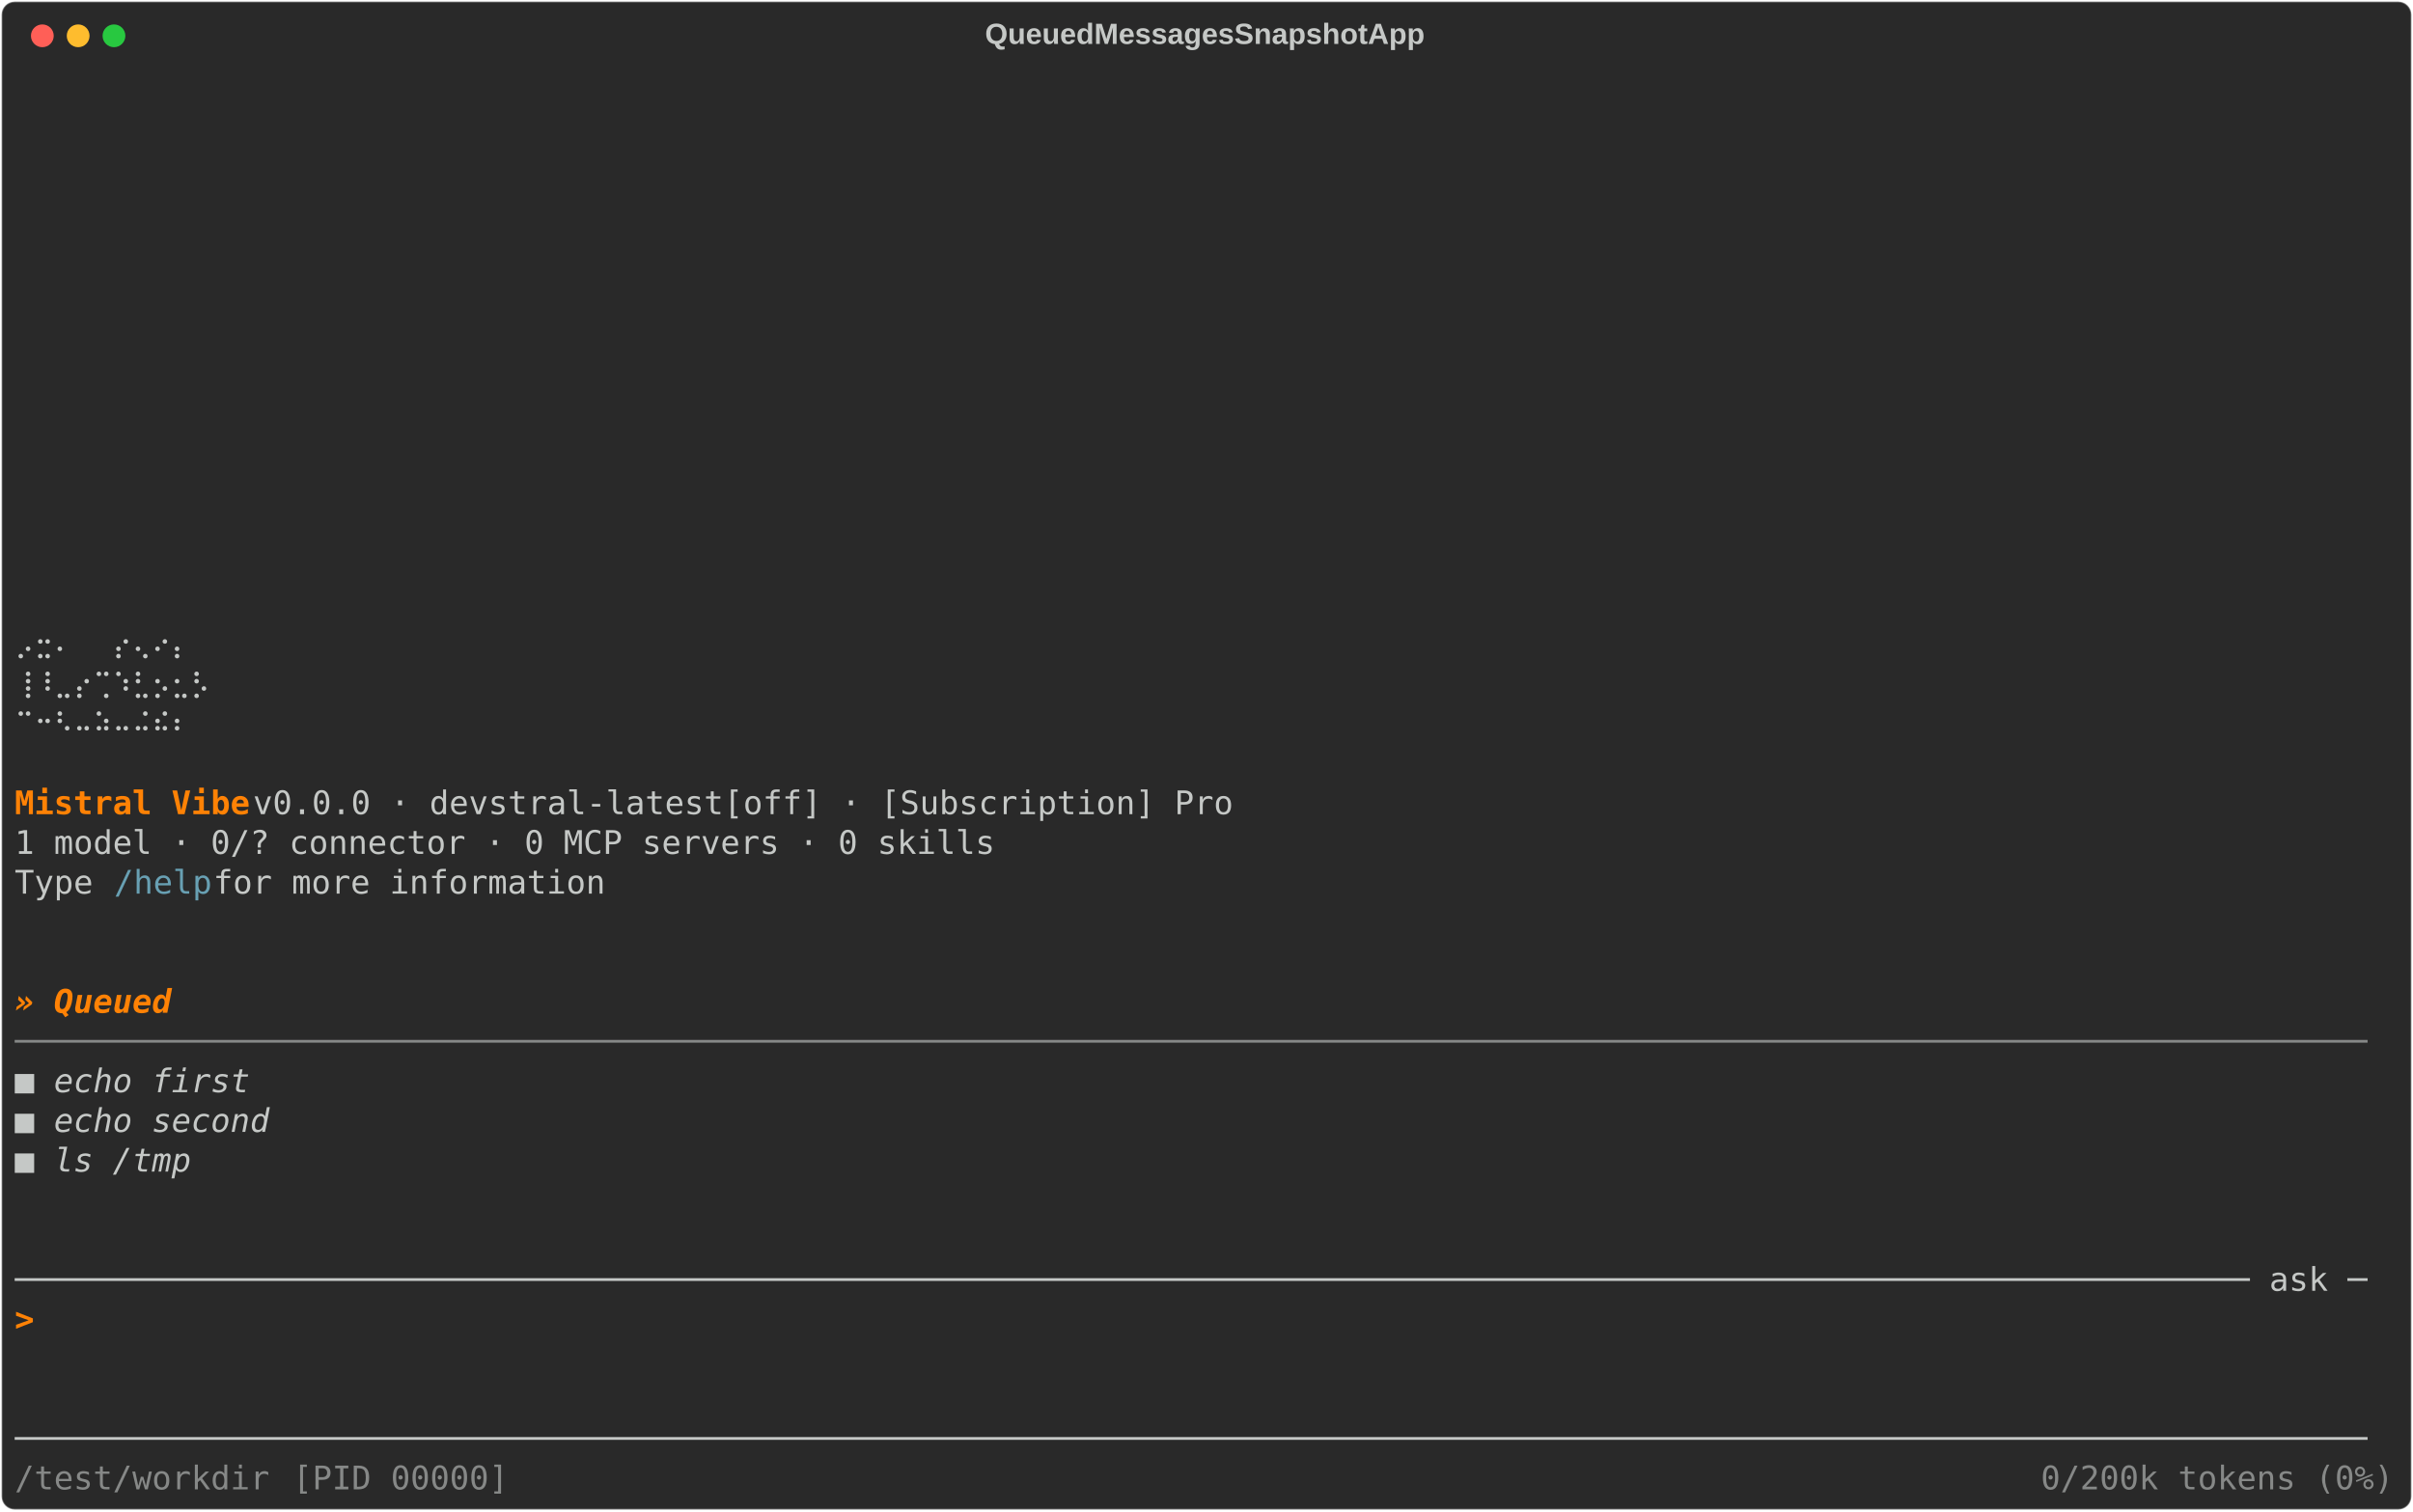
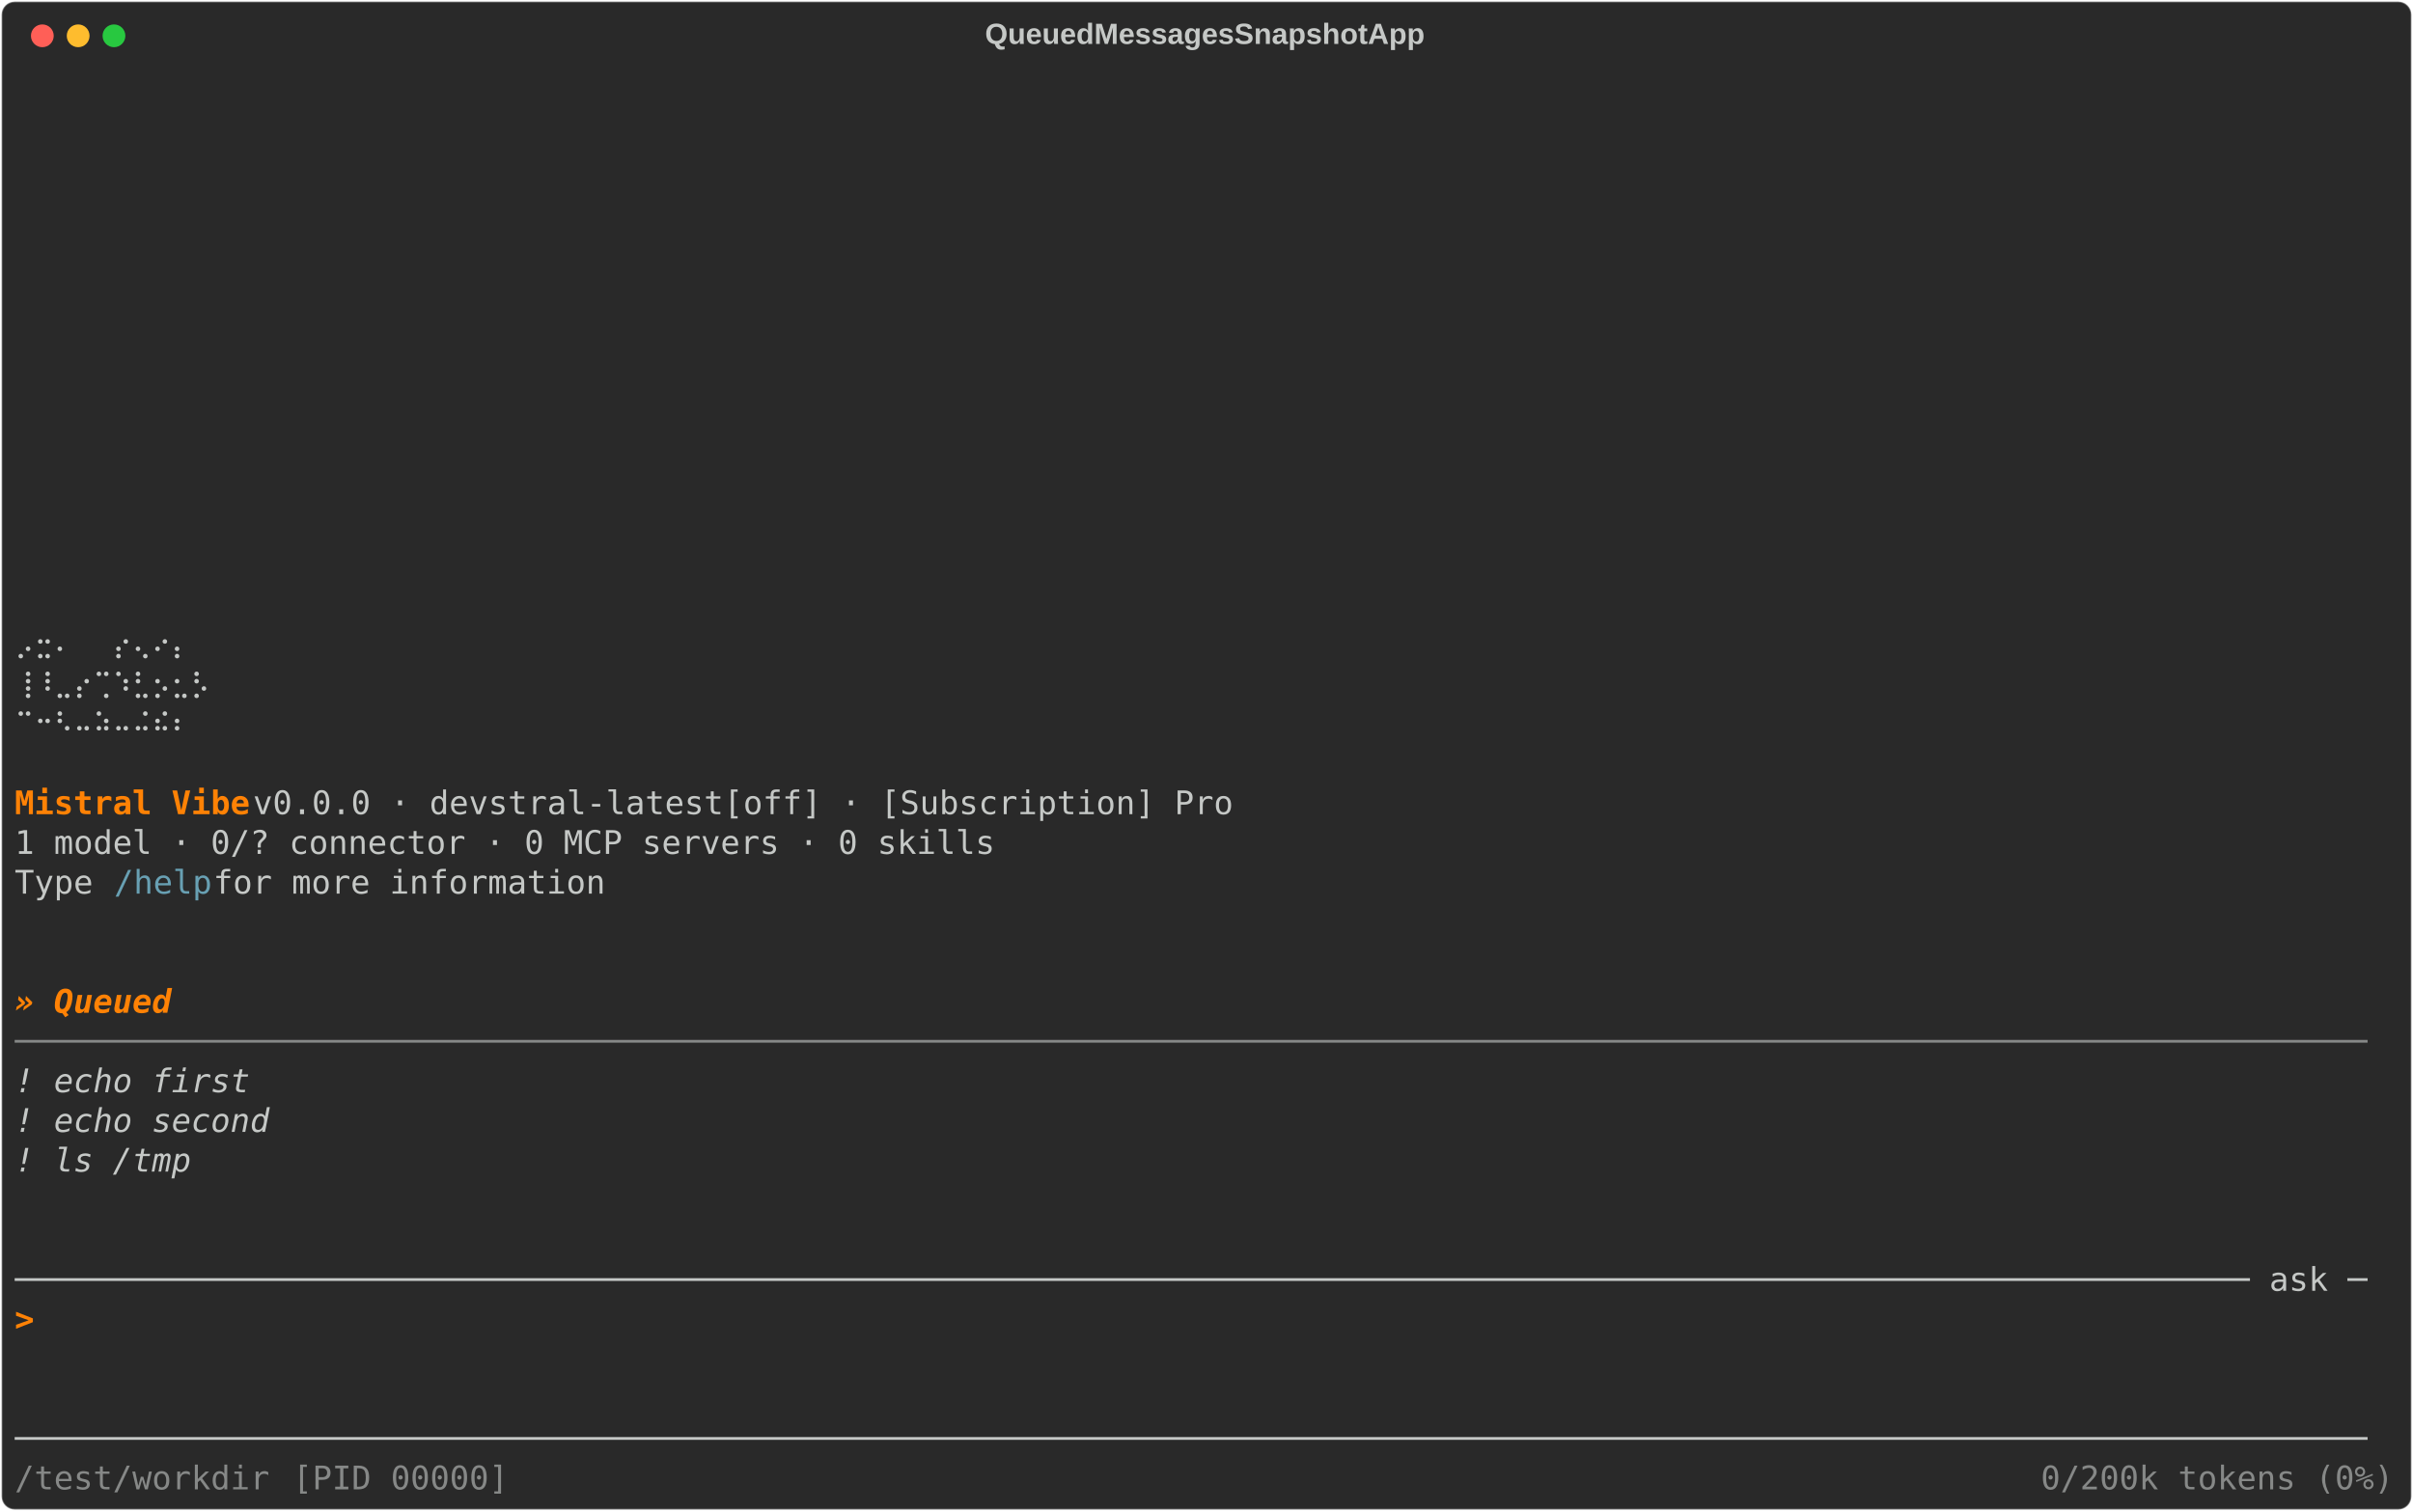
<svg xmlns="http://www.w3.org/2000/svg" class="rich-terminal" viewBox="0 0 1482 928.4">
  <style>

    @font-face {
        font-family: "Fira Code";
        src: local("FiraCode-Regular"),
                url("https://cdnjs.cloudflare.com/ajax/libs/firacode/6.2.0/woff2/FiraCode-Regular.woff2") format("woff2"),
                url("https://cdnjs.cloudflare.com/ajax/libs/firacode/6.2.0/woff/FiraCode-Regular.woff") format("woff");
        font-style: normal;
        font-weight: 400;
    }
    @font-face {
        font-family: "Fira Code";
        src: local("FiraCode-Bold"),
                url("https://cdnjs.cloudflare.com/ajax/libs/firacode/6.2.0/woff2/FiraCode-Bold.woff2") format("woff2"),
                url("https://cdnjs.cloudflare.com/ajax/libs/firacode/6.2.0/woff/FiraCode-Bold.woff") format("woff");
        font-style: bold;
        font-weight: 700;
    }

    .terminal-matrix {
        font-family: Fira Code, monospace;
        font-size: 20px;
        line-height: 24.4px;
        font-variant-east-asian: full-width;
    }

    .terminal-title {
        font-size: 18px;
        font-weight: bold;
        font-family: arial;
    }

    .terminal-r1 { fill: #c5c8c6 }
.terminal-r2 { fill: #ff8205;font-weight: bold }
.terminal-r3 { fill: #68a0b3 }
.terminal-r4 { fill: #ff8205;font-weight: bold;font-style: italic; }
.terminal-r5 { fill: #868887 }
.terminal-r6 { fill: #c5c8c6;font-style: italic; }
    </style>
  <defs>
    <clipPath id="terminal-clip-terminal">
      <rect x="0" y="0" width="1463.0" height="877.4" />
    </clipPath>
    <clipPath id="terminal-line-0">
      <rect x="0" y="1.5" width="1464" height="24.65" />
    </clipPath>
    <clipPath id="terminal-line-1">
      <rect x="0" y="25.9" width="1464" height="24.65" />
    </clipPath>
    <clipPath id="terminal-line-2">
      <rect x="0" y="50.3" width="1464" height="24.65" />
    </clipPath>
    <clipPath id="terminal-line-3">
      <rect x="0" y="74.7" width="1464" height="24.65" />
    </clipPath>
    <clipPath id="terminal-line-4">
      <rect x="0" y="99.1" width="1464" height="24.65" />
    </clipPath>
    <clipPath id="terminal-line-5">
      <rect x="0" y="123.5" width="1464" height="24.65" />
    </clipPath>
    <clipPath id="terminal-line-6">
      <rect x="0" y="147.9" width="1464" height="24.65" />
    </clipPath>
    <clipPath id="terminal-line-7">
      <rect x="0" y="172.3" width="1464" height="24.65" />
    </clipPath>
    <clipPath id="terminal-line-8">
      <rect x="0" y="196.7" width="1464" height="24.65" />
    </clipPath>
    <clipPath id="terminal-line-9">
      <rect x="0" y="221.1" width="1464" height="24.65" />
    </clipPath>
    <clipPath id="terminal-line-10">
      <rect x="0" y="245.5" width="1464" height="24.65" />
    </clipPath>
    <clipPath id="terminal-line-11">
      <rect x="0" y="269.9" width="1464" height="24.65" />
    </clipPath>
    <clipPath id="terminal-line-12">
      <rect x="0" y="294.3" width="1464" height="24.65" />
    </clipPath>
    <clipPath id="terminal-line-13">
      <rect x="0" y="318.7" width="1464" height="24.65" />
    </clipPath>
    <clipPath id="terminal-line-14">
      <rect x="0" y="343.1" width="1464" height="24.65" />
    </clipPath>
    <clipPath id="terminal-line-15">
      <rect x="0" y="367.5" width="1464" height="24.65" />
    </clipPath>
    <clipPath id="terminal-line-16">
      <rect x="0" y="391.9" width="1464" height="24.65" />
    </clipPath>
    <clipPath id="terminal-line-17">
      <rect x="0" y="416.3" width="1464" height="24.65" />
    </clipPath>
    <clipPath id="terminal-line-18">
      <rect x="0" y="440.7" width="1464" height="24.65" />
    </clipPath>
    <clipPath id="terminal-line-19">
      <rect x="0" y="465.1" width="1464" height="24.65" />
    </clipPath>
    <clipPath id="terminal-line-20">
      <rect x="0" y="489.5" width="1464" height="24.65" />
    </clipPath>
    <clipPath id="terminal-line-21">
      <rect x="0" y="513.9" width="1464" height="24.65" />
    </clipPath>
    <clipPath id="terminal-line-22">
      <rect x="0" y="538.3" width="1464" height="24.65" />
    </clipPath>
    <clipPath id="terminal-line-23">
      <rect x="0" y="562.7" width="1464" height="24.65" />
    </clipPath>
    <clipPath id="terminal-line-24">
      <rect x="0" y="587.1" width="1464" height="24.65" />
    </clipPath>
    <clipPath id="terminal-line-25">
      <rect x="0" y="611.5" width="1464" height="24.65" />
    </clipPath>
    <clipPath id="terminal-line-26">
      <rect x="0" y="635.9" width="1464" height="24.65" />
    </clipPath>
    <clipPath id="terminal-line-27">
      <rect x="0" y="660.3" width="1464" height="24.65" />
    </clipPath>
    <clipPath id="terminal-line-28">
      <rect x="0" y="684.7" width="1464" height="24.65" />
    </clipPath>
    <clipPath id="terminal-line-29">
      <rect x="0" y="709.1" width="1464" height="24.65" />
    </clipPath>
    <clipPath id="terminal-line-30">
      <rect x="0" y="733.5" width="1464" height="24.65" />
    </clipPath>
    <clipPath id="terminal-line-31">
      <rect x="0" y="757.9" width="1464" height="24.65" />
    </clipPath>
    <clipPath id="terminal-line-32">
      <rect x="0" y="782.3" width="1464" height="24.65" />
    </clipPath>
    <clipPath id="terminal-line-33">
      <rect x="0" y="806.7" width="1464" height="24.65" />
    </clipPath>
    <clipPath id="terminal-line-34">
      <rect x="0" y="831.1" width="1464" height="24.65" />
    </clipPath>
  </defs>
  <rect fill="#292929" stroke="rgba(255,255,255,0.35)" stroke-width="1" x="1" y="1" width="1480" height="926.4" rx="8" />
  <text class="terminal-title" fill="#c5c8c6" text-anchor="middle" x="740" y="27">QueuedMessagesSnapshotApp</text>
  <g transform="translate(26,22)">
    <circle cx="0" cy="0" r="7" fill="#ff5f57" />
    <circle cx="22" cy="0" r="7" fill="#febc2e" />
    <circle cx="44" cy="0" r="7" fill="#28c840" />
  </g>
  <g transform="translate(9, 41)" clip-path="url(#terminal-clip-terminal)">
    <g class="terminal-matrix">
      <text class="terminal-r1" x="1464" y="20" textLength="12.2" clip-path="url(#terminal-line-0)">
</text>
      <text class="terminal-r1" x="1464" y="44.4" textLength="12.2" clip-path="url(#terminal-line-1)">
</text>
      <text class="terminal-r1" x="1464" y="68.8" textLength="12.2" clip-path="url(#terminal-line-2)">
</text>
      <text class="terminal-r1" x="1464" y="93.2" textLength="12.2" clip-path="url(#terminal-line-3)">
</text>
      <text class="terminal-r1" x="1464" y="117.6" textLength="12.2" clip-path="url(#terminal-line-4)">
</text>
      <text class="terminal-r1" x="1464" y="142" textLength="12.2" clip-path="url(#terminal-line-5)">
</text>
      <text class="terminal-r1" x="1464" y="166.4" textLength="12.2" clip-path="url(#terminal-line-6)">
</text>
      <text class="terminal-r1" x="1464" y="190.8" textLength="12.2" clip-path="url(#terminal-line-7)">
</text>
      <text class="terminal-r1" x="1464" y="215.2" textLength="12.2" clip-path="url(#terminal-line-8)">
</text>
      <text class="terminal-r1" x="1464" y="239.6" textLength="12.2" clip-path="url(#terminal-line-9)">
</text>
      <text class="terminal-r1" x="1464" y="264" textLength="12.2" clip-path="url(#terminal-line-10)">
</text>
      <text class="terminal-r1" x="1464" y="288.4" textLength="12.2" clip-path="url(#terminal-line-11)">
</text>
      <text class="terminal-r1" x="1464" y="312.8" textLength="12.2" clip-path="url(#terminal-line-12)">
</text>
      <text class="terminal-r1" x="1464" y="337.2" textLength="12.2" clip-path="url(#terminal-line-13)">
</text>
      <text class="terminal-r1" x="0" y="361.6" textLength="134.2" clip-path="url(#terminal-line-14)">  ⡠⣒⠄  ⡔⢄⠔⡄</text>
      <text class="terminal-r1" x="1464" y="361.6" textLength="12.2" clip-path="url(#terminal-line-14)">
</text>
      <text class="terminal-r1" x="0" y="386" textLength="134.2" clip-path="url(#terminal-line-15)"> ⢸⠸⣀⡔⢉⠱⣃⡢⣂⡣</text>
      <text class="terminal-r1" x="1464" y="386" textLength="12.2" clip-path="url(#terminal-line-15)">
</text>
      <text class="terminal-r1" x="0" y="410.4" textLength="134.2" clip-path="url(#terminal-line-16)">  ⠉⠒⠣⠤⠵⠤⠬⠮⠆</text>
      <text class="terminal-r1" x="1464" y="410.4" textLength="12.2" clip-path="url(#terminal-line-16)">
</text>
      <text class="terminal-r1" x="1464" y="434.8" textLength="12.2" clip-path="url(#terminal-line-17)">
</text>
      <text class="terminal-r2" x="0" y="459.2" textLength="146.4" clip-path="url(#terminal-line-18)">Mistral Vibe</text>
      <text class="terminal-r1" x="146.4" y="459.2" textLength="622.2" clip-path="url(#terminal-line-18)"> v0.0.0 · devstral-latest[off] · [Subscription] Pro</text>
      <text class="terminal-r1" x="1464" y="459.2" textLength="12.2" clip-path="url(#terminal-line-18)">
</text>
      <text class="terminal-r1" x="0" y="483.6" textLength="610" clip-path="url(#terminal-line-19)">1 model · 0/? connector · 0 MCP servers · 0 skills</text>
      <text class="terminal-r1" x="1464" y="483.6" textLength="12.2" clip-path="url(#terminal-line-19)">
</text>
      <text class="terminal-r1" x="0" y="508" textLength="61" clip-path="url(#terminal-line-20)">Type </text>
      <text class="terminal-r3" x="61" y="508" textLength="61" clip-path="url(#terminal-line-20)">/help</text>
      <text class="terminal-r1" x="122" y="508" textLength="256.2" clip-path="url(#terminal-line-20)"> for more information</text>
      <text class="terminal-r1" x="1464" y="508" textLength="12.2" clip-path="url(#terminal-line-20)">
</text>
      <text class="terminal-r1" x="1464" y="532.4" textLength="12.2" clip-path="url(#terminal-line-21)">
</text>
      <text class="terminal-r1" x="1464" y="556.8" textLength="12.2" clip-path="url(#terminal-line-22)">
</text>
      <text class="terminal-r4" x="0" y="581.2" textLength="97.6" clip-path="url(#terminal-line-23)">» Queued</text>
      <text class="terminal-r1" x="1464" y="581.2" textLength="12.2" clip-path="url(#terminal-line-23)">
</text>
      <text class="terminal-r5" x="0" y="605.6" textLength="1464" clip-path="url(#terminal-line-24)">────────────────────────────────────────────────────────────────────────────────────────────────────────────────────────</text>
      <text class="terminal-r1" x="1464" y="605.6" textLength="12.2" clip-path="url(#terminal-line-24)">
</text>
-       <text class="terminal-r6" x="0" y="630" textLength="146.4" clip-path="url(#terminal-line-25)">■ echo first</text>
+       <text class="terminal-r6" x="0" y="630" textLength="146.4" clip-path="url(#terminal-line-25)">! echo first</text>
      <text class="terminal-r1" x="1464" y="630" textLength="12.2" clip-path="url(#terminal-line-25)">
</text>
-       <text class="terminal-r6" x="0" y="654.4" textLength="158.6" clip-path="url(#terminal-line-26)">■ echo second</text>
+       <text class="terminal-r6" x="0" y="654.4" textLength="158.6" clip-path="url(#terminal-line-26)">! echo second</text>
      <text class="terminal-r1" x="1464" y="654.4" textLength="12.2" clip-path="url(#terminal-line-26)">
</text>
-       <text class="terminal-r6" x="0" y="678.8" textLength="109.8" clip-path="url(#terminal-line-27)">■ ls /tmp</text>
+       <text class="terminal-r6" x="0" y="678.8" textLength="109.8" clip-path="url(#terminal-line-27)">! ls /tmp</text>
      <text class="terminal-r1" x="1464" y="678.8" textLength="12.2" clip-path="url(#terminal-line-27)">
</text>
      <text class="terminal-r1" x="1464" y="703.2" textLength="12.2" clip-path="url(#terminal-line-28)">
</text>
      <text class="terminal-r1" x="1464" y="727.6" textLength="12.2" clip-path="url(#terminal-line-29)">
</text>
      <text class="terminal-r1" x="0" y="752" textLength="1464" clip-path="url(#terminal-line-30)">────────────────────────────────────────────────────────────────────────────────────────────────────────────────── ask ─</text>
      <text class="terminal-r1" x="1464" y="752" textLength="12.2" clip-path="url(#terminal-line-30)">
</text>
      <text class="terminal-r2" x="0" y="776.4" textLength="12.2" clip-path="url(#terminal-line-31)">&gt;</text>
      <text class="terminal-r1" x="1464" y="776.4" textLength="12.2" clip-path="url(#terminal-line-31)">
</text>
      <text class="terminal-r1" x="1464" y="800.8" textLength="12.2" clip-path="url(#terminal-line-32)">
</text>
      <text class="terminal-r1" x="1464" y="825.2" textLength="12.2" clip-path="url(#terminal-line-33)">
</text>
      <text class="terminal-r1" x="0" y="849.6" textLength="1464" clip-path="url(#terminal-line-34)">────────────────────────────────────────────────────────────────────────────────────────────────────────────────────────</text>
      <text class="terminal-r1" x="1464" y="849.6" textLength="12.2" clip-path="url(#terminal-line-34)">
</text>
      <text class="terminal-r5" x="0" y="874" textLength="158.6" clip-path="url(#terminal-line-35)">/test/workdir</text>
      <text class="terminal-r5" x="170.8" y="874" textLength="134.2" clip-path="url(#terminal-line-35)">[PID 00000]</text>
      <text class="terminal-r5" x="1244.4" y="874" textLength="219.6" clip-path="url(#terminal-line-35)">0/200k tokens (0%)</text>
    </g>
  </g>
</svg>
